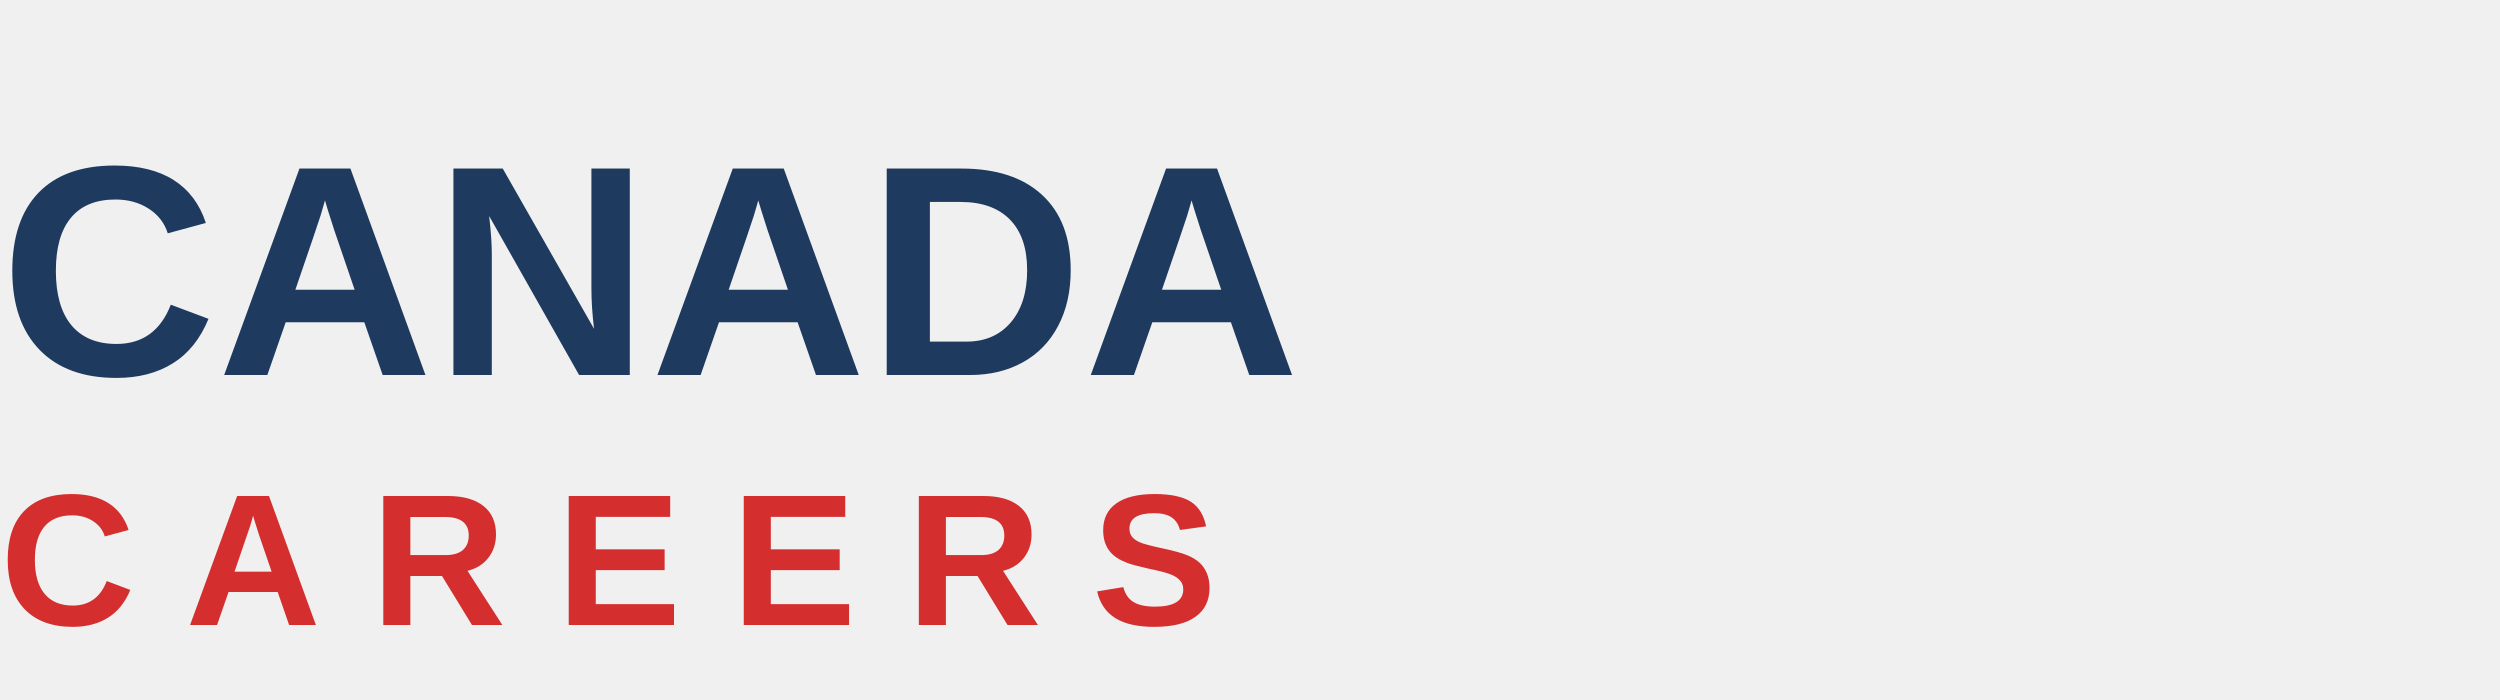
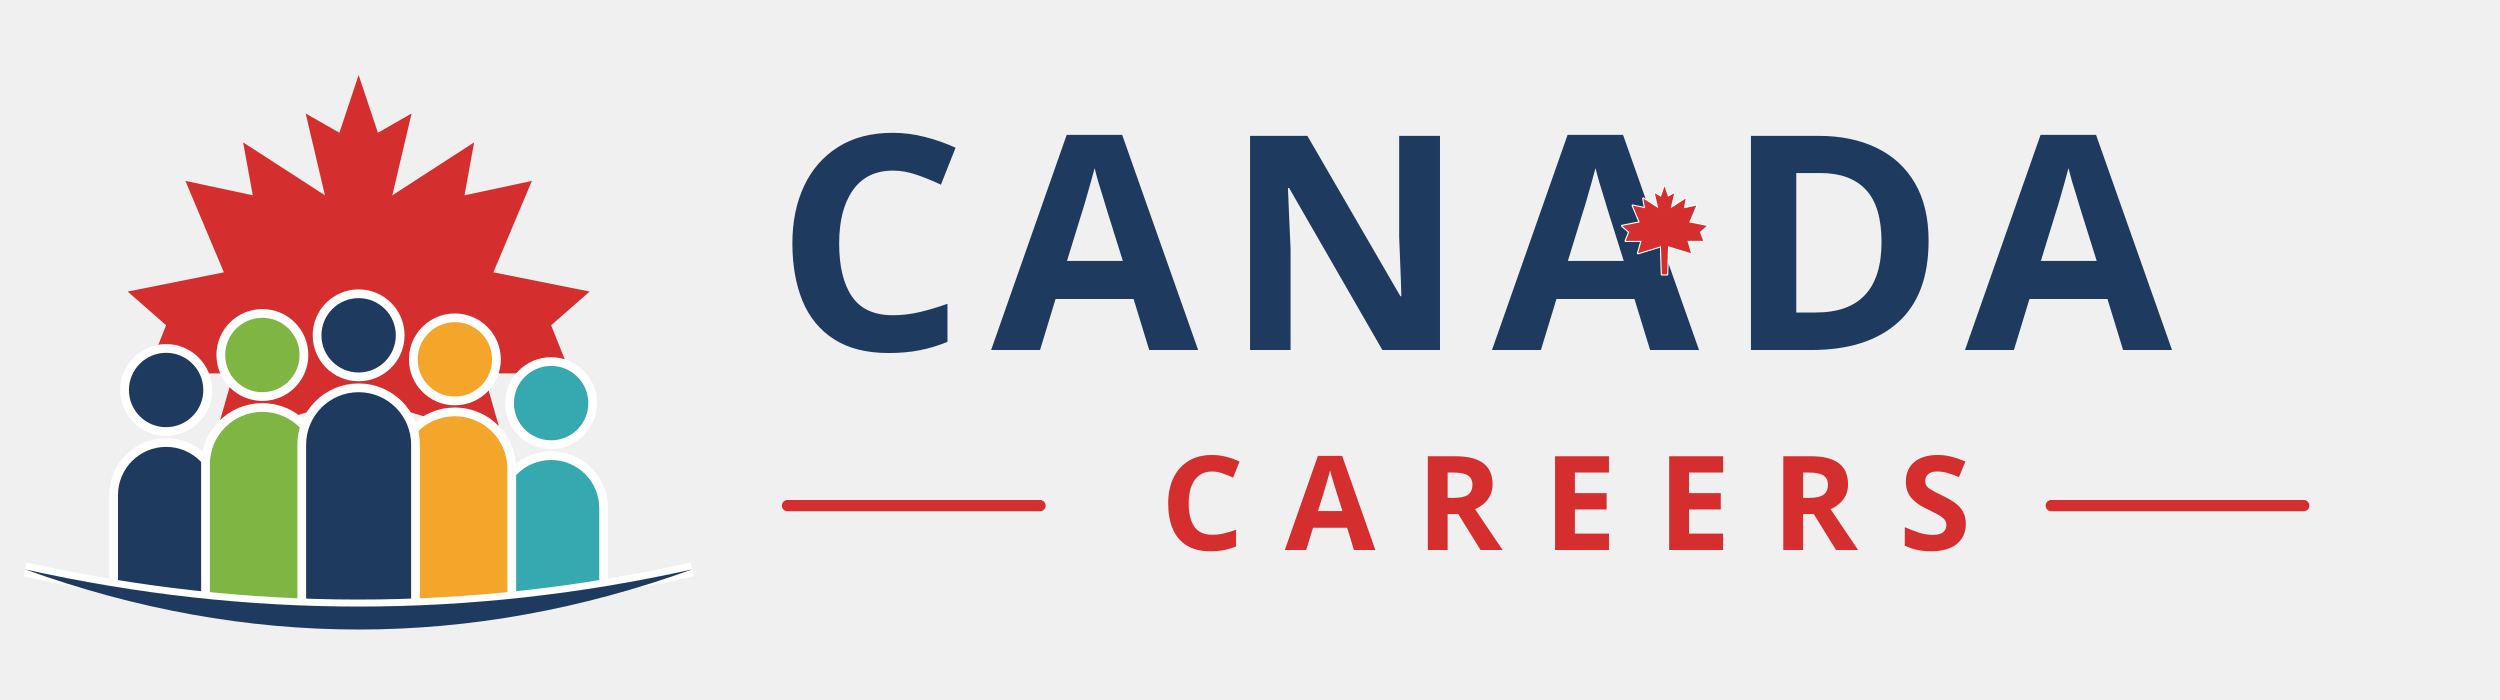
- <svg xmlns="http://www.w3.org/2000/svg" viewBox="0 0 400 112" width="400" height="112">
-   <text x="0" y="60" font-family="Montserrat,Arial" font-weight="800" font-size="48" fill="#1F3A5F">CANADA</text>
-   <text x="0" y="100" font-family="Montserrat,Arial" font-weight="600" font-size="30" letter-spacing="8" fill="#D42E2E">CAREERS</text>
+ <svg xmlns="http://www.w3.org/2000/svg" viewBox="0 0 400 112" width="400" height="112" role="img" aria-label="Canada Careers">
+   <g transform="translate(-30.12,12) scale(0.175)">
+     <path fill="#D42E2E" transform="translate(280.0,0) scale(4.4)" d="M50,0 L54,12 L61,8 L57,25 L74,14 L72,25 L86,22 L78,41 L98,45 L90,52 L94,62 L76,62 L80,76 L54,68 L53,100 L47,100 L46,68 L20,76 L24,62 L6,62 L10,52 L2,45 L22,41 L14,22 L28,25 L26,14 L43,25 L39,8 L46,12 L50,0 Z" />
+     <clipPath id="ccFigH">
+       <path d="M195,0 H805 V452 Q500,520 195,452 Z" />
+     </clipPath>
+     <g clip-path="url(#ccFigH)">
+       <g fill="#1F3A5F" stroke="#fff" stroke-width="8" stroke-linejoin="round">
+         <rect x="276.0" y="336" width="96" height="420" rx="48.0" />
+         <circle cx="324" cy="288" r="38" />
+       </g>
+       <g fill="#35A8B0" stroke="#fff" stroke-width="8" stroke-linejoin="round">
+         <rect x="628.0" y="348" width="96" height="420" rx="48.0" />
+         <circle cx="676" cy="300" r="38" />
+       </g>
+       <g fill="#7FB542" stroke="#fff" stroke-width="8" stroke-linejoin="round">
+         <rect x="360.0" y="304" width="104" height="420" rx="52.0" />
+         <circle cx="412" cy="256" r="38" />
+       </g>
+       <g fill="#F4A62A" stroke="#fff" stroke-width="8" stroke-linejoin="round">
+         <rect x="536.0" y="308" width="104" height="420" rx="52.0" />
+         <circle cx="588" cy="260" r="38" />
+       </g>
+       <g fill="#1F3A5F" stroke="#fff" stroke-width="8" stroke-linejoin="round">
+         <rect x="448.0" y="286" width="104" height="420" rx="52.0" />
+         <circle cx="500" cy="238" r="38" />
+       </g>
+     </g>
+     <path d="M195,452 Q500,520 805,452" fill="none" stroke="#fff" stroke-width="12.8" />
+     <path fill="#1F3A5F" d="M195,452 Q500,520 805,452 Q500,562 195,452 Z" />
+   </g>
+   <text x="124" y="56" font-family="Montserrat, Arial Black, sans-serif" font-weight="800" font-size="48" letter-spacing="4" fill="#1F3A5F" text-anchor="start">CANADA</text>
+   <path fill="#fff" stroke="#fff" stroke-width="2.6" stroke-linejoin="round" transform="translate(259.264,29.792) scale(0.14112)" d="M50,0 L54,12 L61,8 L57,25 L74,14 L72,25 L86,22 L78,41 L98,45 L90,52 L94,62 L76,62 L80,76 L54,68 L53,100 L47,100 L46,68 L20,76 L24,62 L6,62 L10,52 L2,45 L22,41 L14,22 L28,25 L26,14 L43,25 L39,8 L46,12 L50,0 Z" />
+   <path fill="#D42E2E" transform="translate(259.264,29.792) scale(0.14112)" d="M50,0 L54,12 L61,8 L57,25 L74,14 L72,25 L86,22 L78,41 L98,45 L90,52 L94,62 L76,62 L80,76 L54,68 L53,100 L47,100 L46,68 L20,76 L24,62 L6,62 L10,52 L2,45 L22,41 L14,22 L28,25 L26,14 L43,25 L39,8 L46,12 L50,0 Z" />
+   <text x="250.53" y="88" font-family="Montserrat, Arial Black, sans-serif" font-weight="600" font-size="21" letter-spacing="6.5" fill="#D42E2E" text-anchor="middle">CAREERS</text>
+   <path stroke="#D42E2E" stroke-width="1.8" stroke-linecap="round" d="M166.4,80.9 h-40.4 M328.2,80.9 h40.4" />
</svg>
